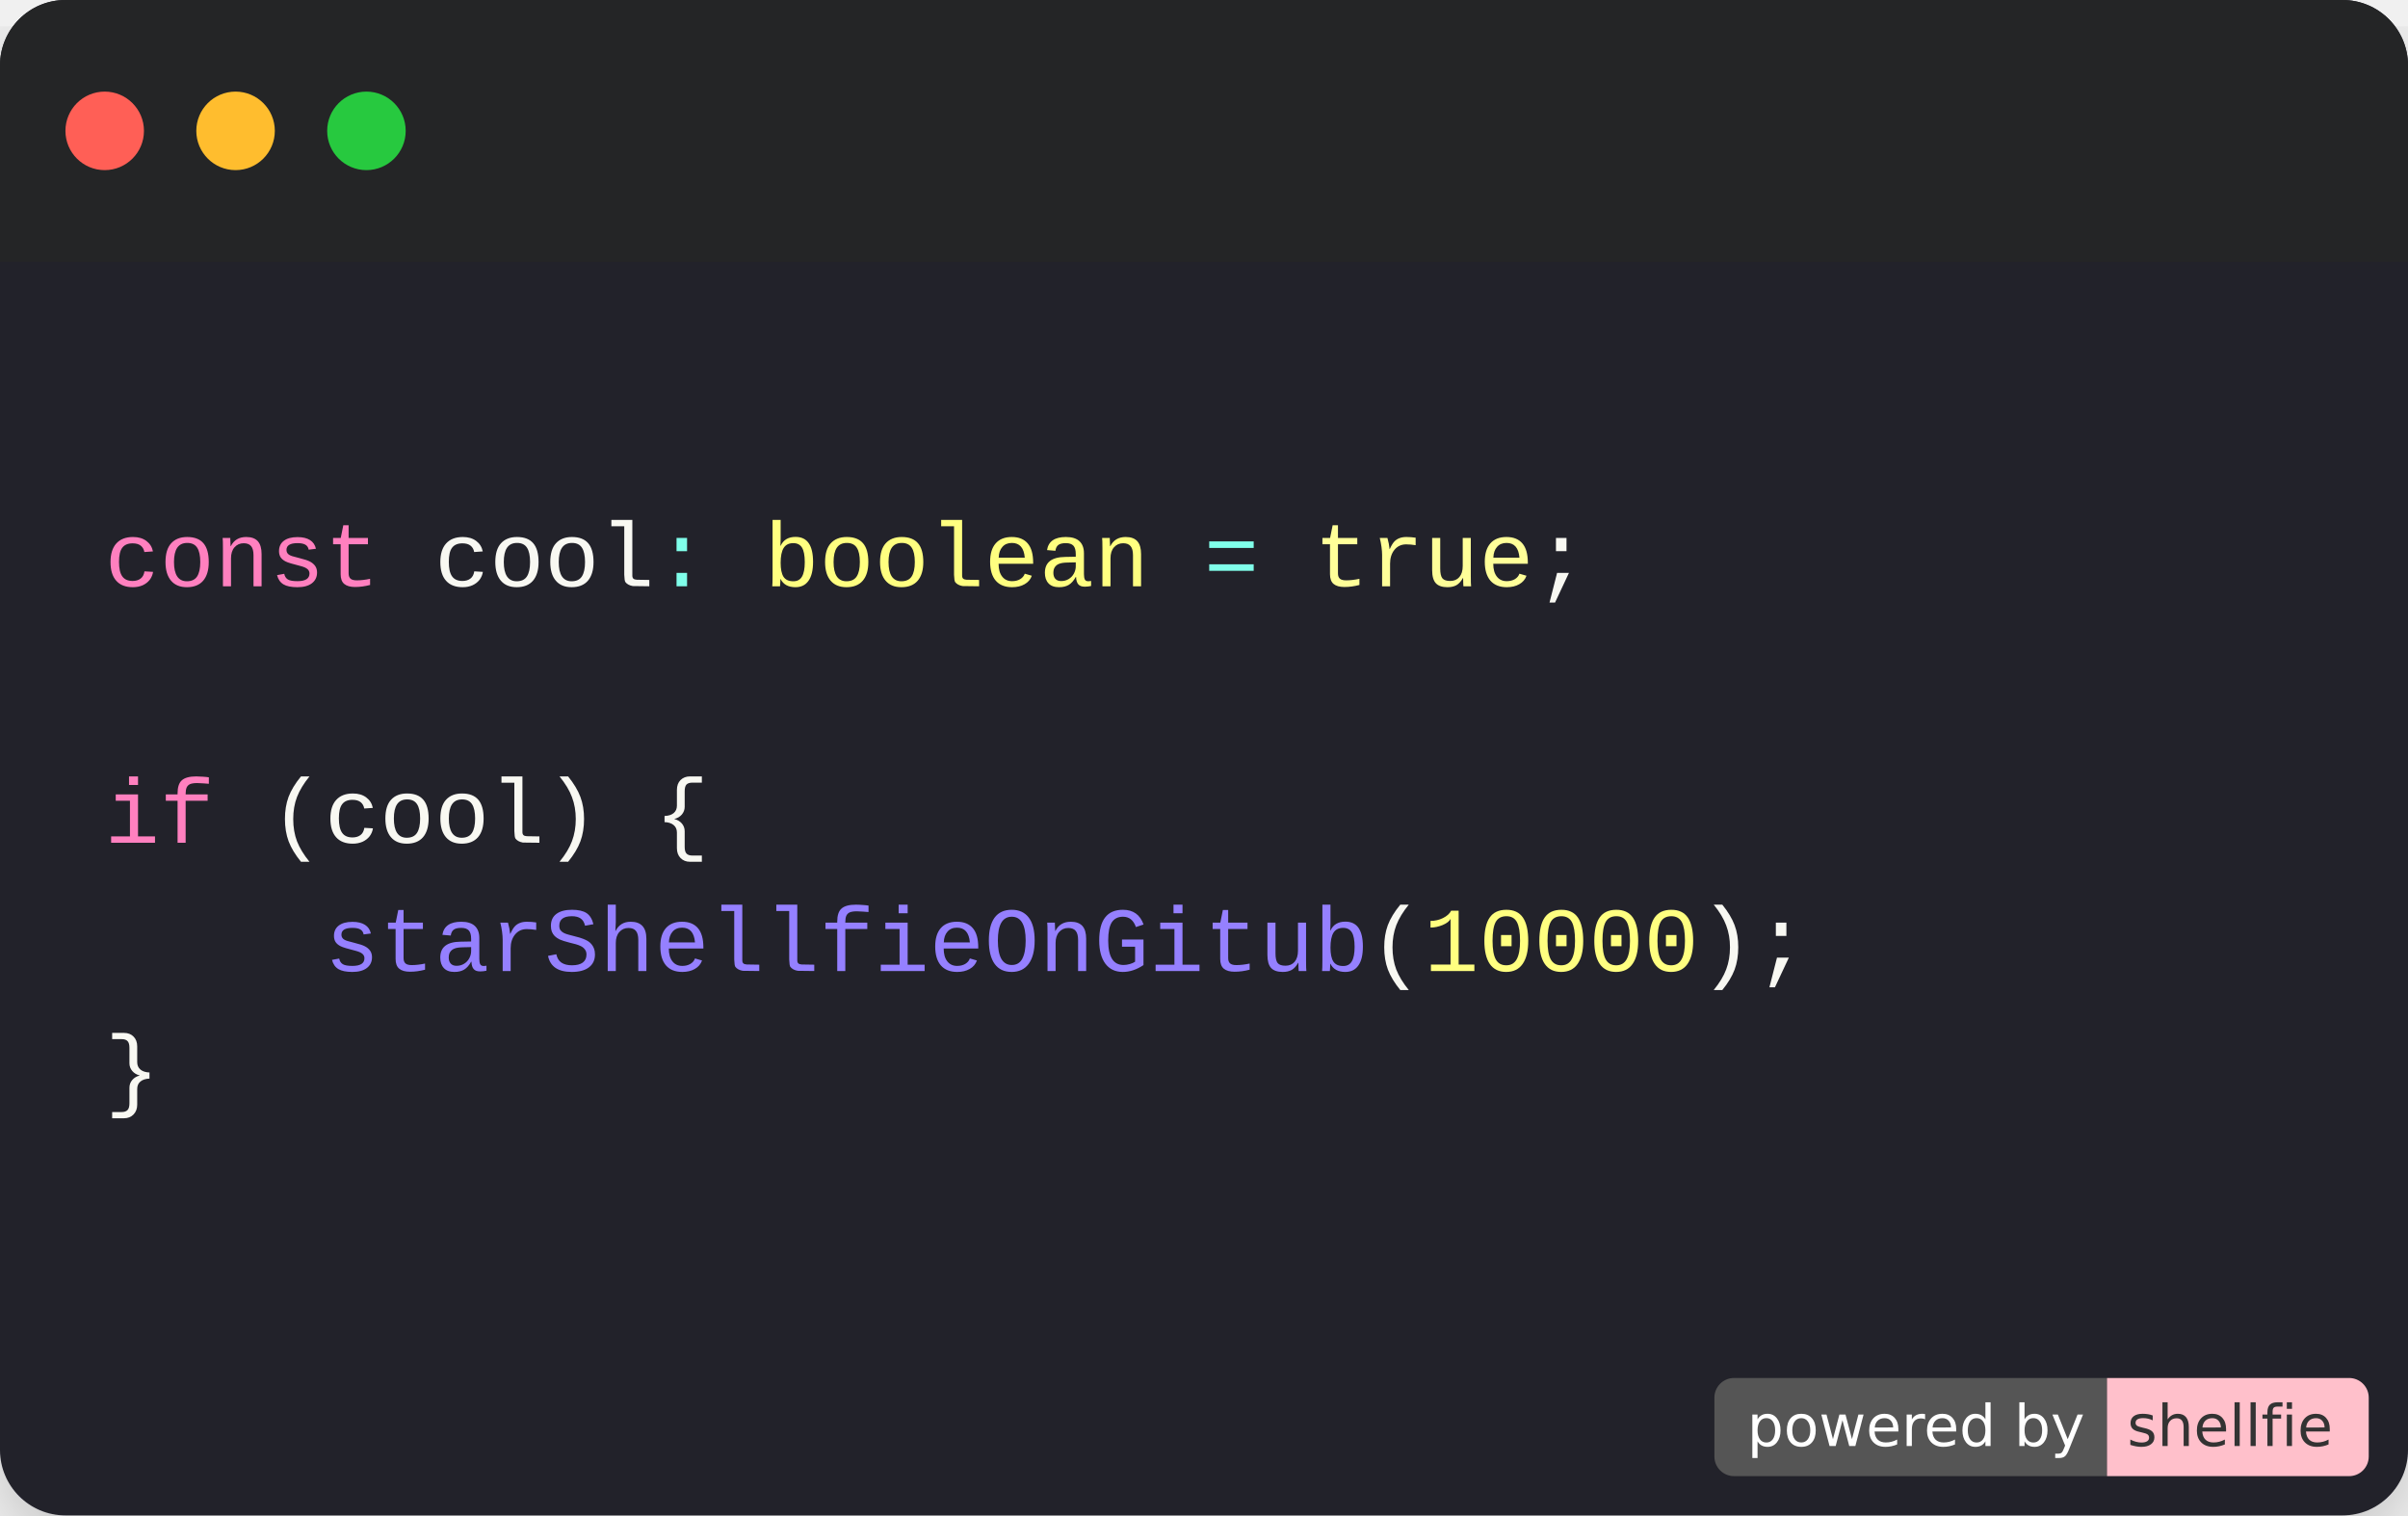
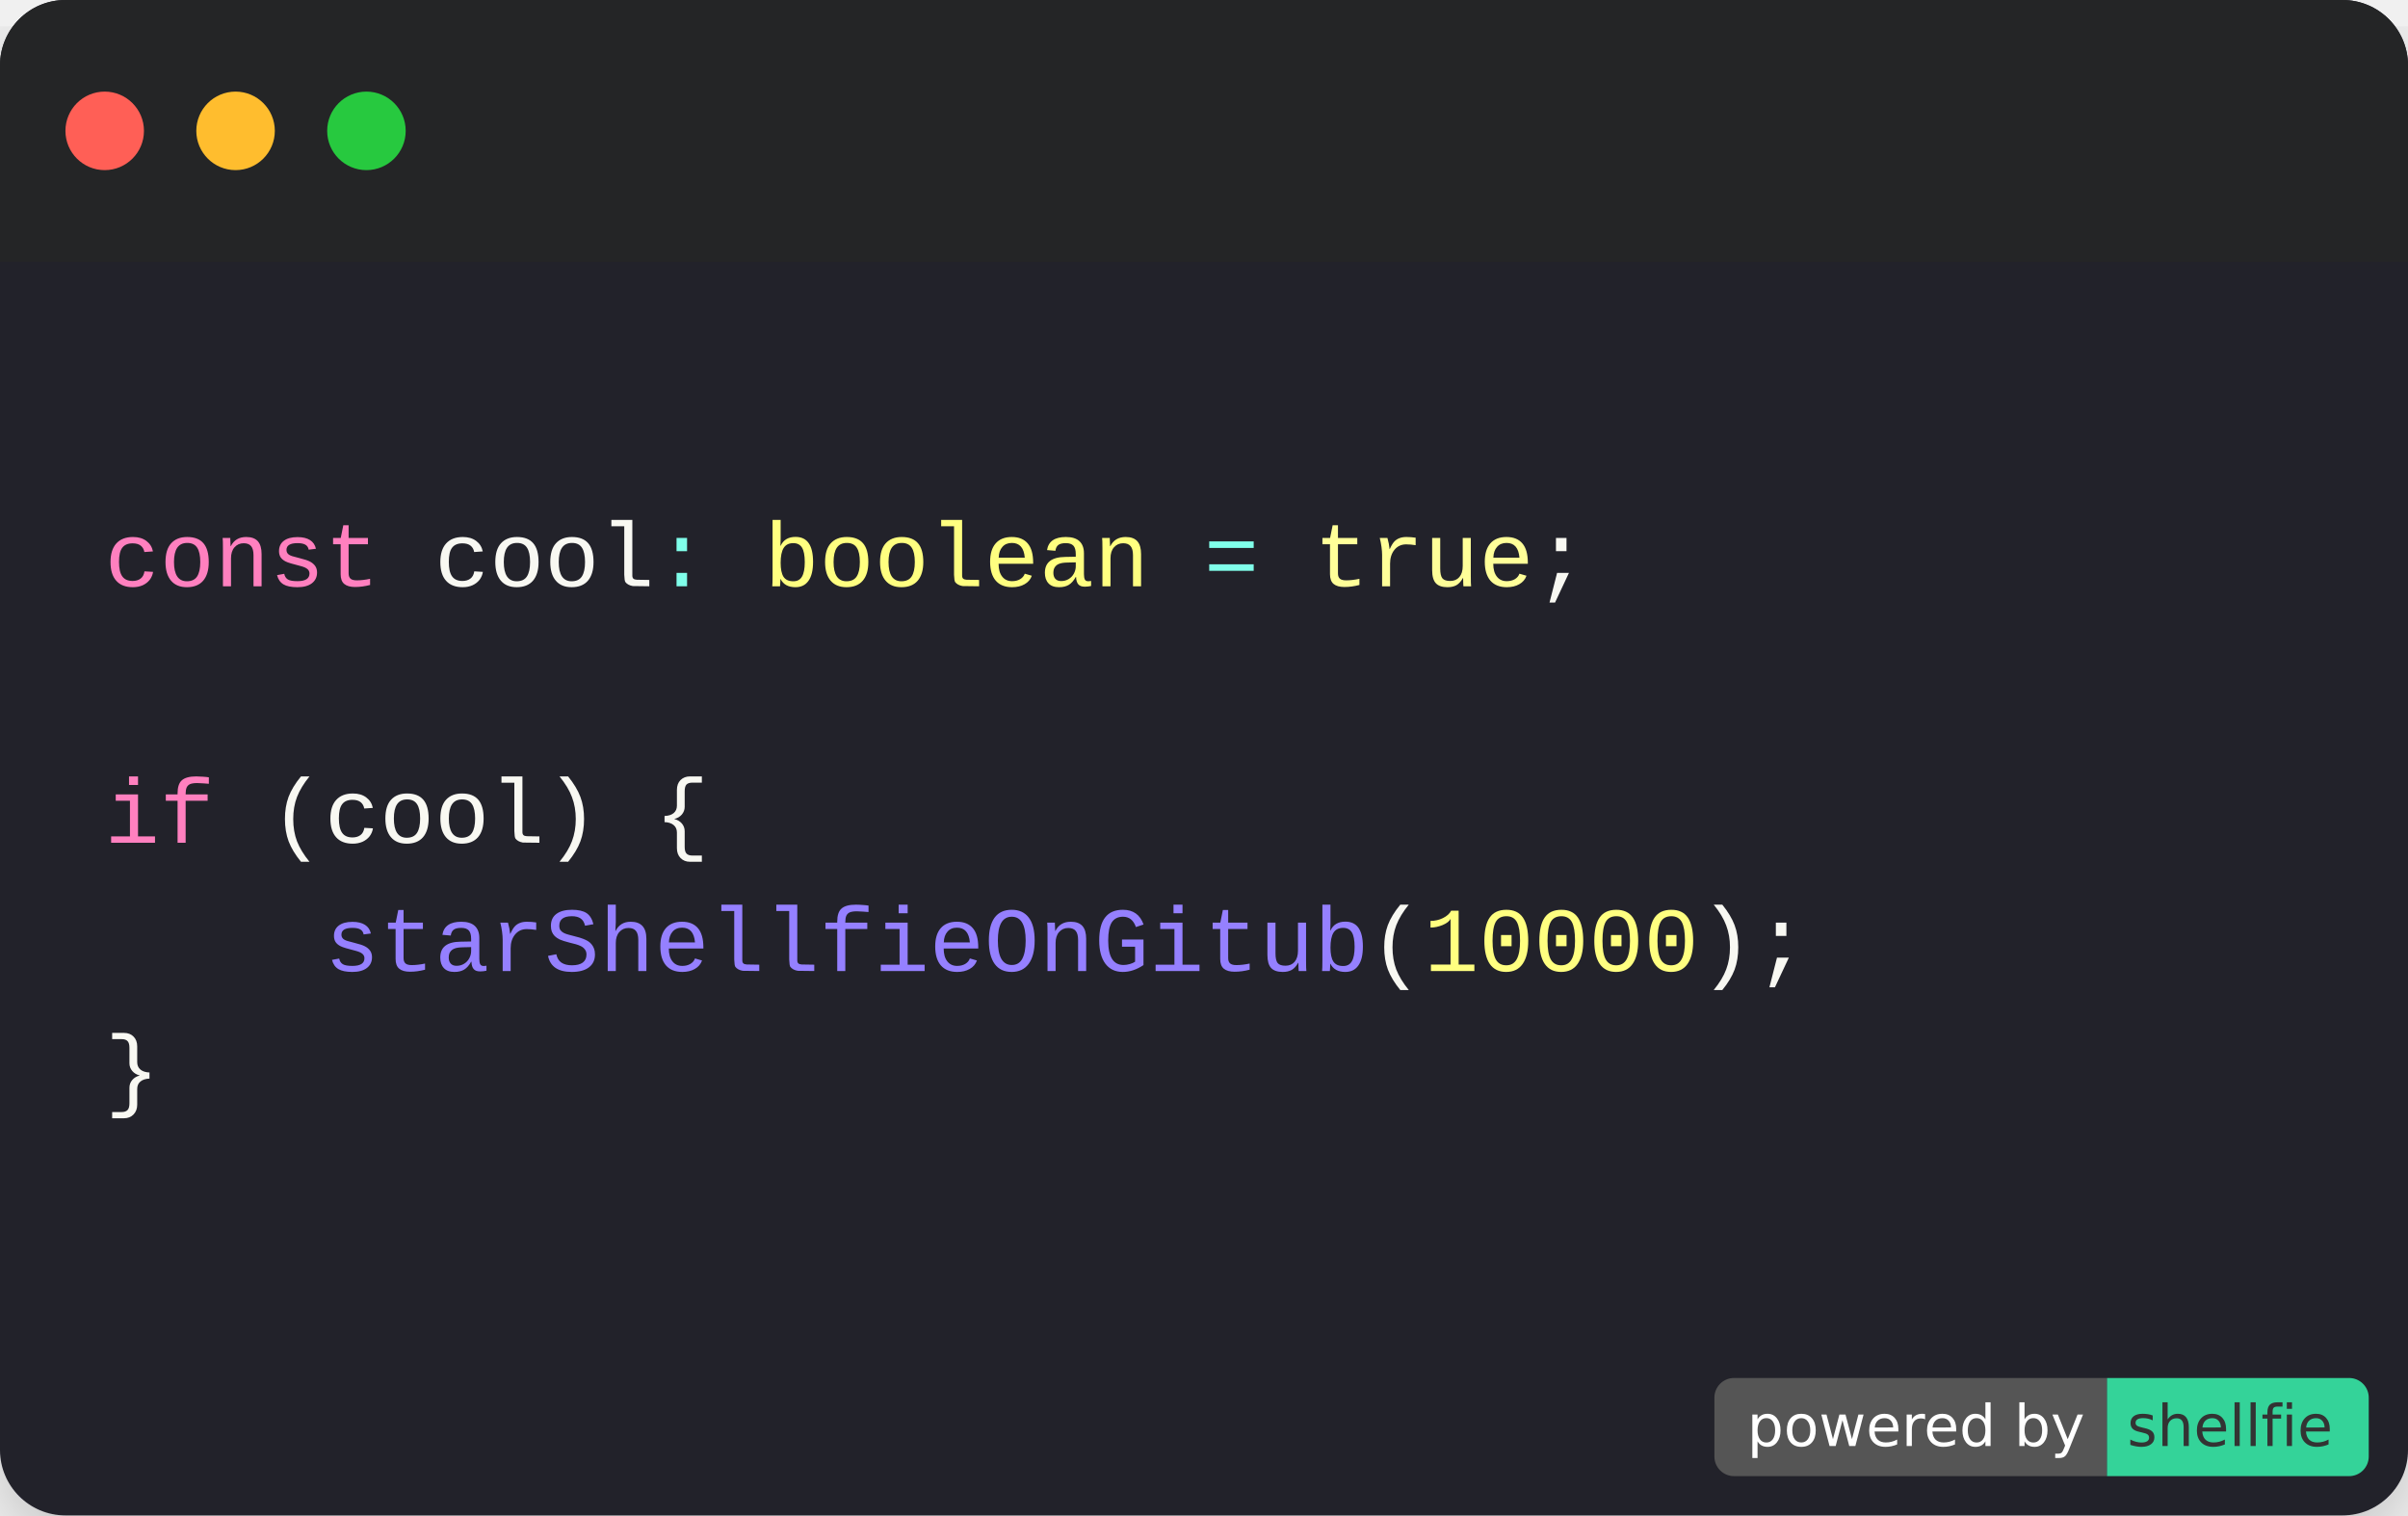
<svg xmlns="http://www.w3.org/2000/svg" viewBox="0 0 368 231.6" width="368" height="231.6">
  <defs>
    <filter id="shadow" x="-10%" y="-10%" width="120%" height="120%">
      <feDropShadow dx="0" dy="4" stdDeviation="8" flood-opacity="0.3" />
    </filter>
  </defs>
  <rect x="0" y="0" width="368" height="231.6" fill="#22212c" rx="10" ry="10" filter="url(#shadow)" />
  <g class="title-bar">
    <rect x="0" y="0" width="368" height="40" fill="#242526" rx="10" ry="10" />
    <rect x="0" y="30" width="368" height="10" fill="#242526" />
    <circle cx="16" cy="20" r="6" fill="#ff5f56" />
    <circle cx="36" cy="20" r="6" fill="#ffbd2e" />
    <circle cx="56" cy="20" r="6" fill="#27c93f" />
  </g>
  <g class="text">
    <text y="89.6" font-family="'SF Mono', 'Monaco', 'Menlo', 'Ubuntu Mono', 'Consolas', 'Courier New', monospace" font-size="14" xml:space="preserve">
      <tspan x="16" fill="#ff80bf">const</tspan>
      <tspan x="58" fill="#f8f8f2"> cool</tspan>
      <tspan x="100" fill="#80ffea">:</tspan>
      <tspan x="108.4" fill="#f8f8f2"> </tspan>
      <tspan x="116.8" fill="#ffff80">boolean</tspan>
      <tspan x="175.6" fill="#f8f8f2"> </tspan>
      <tspan x="184" fill="#80ffea">=</tspan>
      <tspan x="192.4" fill="#f8f8f2"> </tspan>
      <tspan x="200.8" fill="#ffff99">true</tspan>
      <tspan x="234.4" fill="#f8f8f2">;</tspan>
    </text>
    <text y="128.8" font-family="'SF Mono', 'Monaco', 'Menlo', 'Ubuntu Mono', 'Consolas', 'Courier New', monospace" font-size="14" xml:space="preserve">
      <tspan x="16" fill="#ff80bf">if</tspan>
      <tspan x="32.8" fill="#f8f8f2"> (cool) {</tspan>
    </text>
    <text y="148.4" font-family="'SF Mono', 'Monaco', 'Menlo', 'Ubuntu Mono', 'Consolas', 'Courier New', monospace" font-size="14" xml:space="preserve">
      <tspan x="16" fill="#f8f8f2">    </tspan>
      <tspan x="49.6" fill="#9580ff">starShellfieOnGitub</tspan>
      <tspan x="209.2" fill="#f8f8f2">(</tspan>
      <tspan x="217.6" fill="#ffff80">10000</tspan>
      <tspan x="259.6" fill="#f8f8f2">);</tspan>
    </text>
    <text y="168" font-family="'SF Mono', 'Monaco', 'Menlo', 'Ubuntu Mono', 'Consolas', 'Courier New', monospace" font-size="14" xml:space="preserve">
      <tspan x="16" fill="#f8f8f2">}</tspan>
    </text>
  </g>
  <g transform="translate(352, 215.6)" font-family="'SF Mono', 'Monaco', 'Menlo', 'Ubuntu Mono', 'Consolas', 'Courier New', monospace" font-size="10" fill="#f8f8f2">
    <a href="https://github.com/tool3/shellfie">
      <g transform="translate(-90, -5)">
        <defs>
          <clipPath id="wm-clip">
            <rect width="100" height="15" rx="3" fill="#fff" />
          </clipPath>
        </defs>
        <g clip-path="url(#wm-clip)">
          <rect width="60" height="15" fill="#555" />
-           <rect x="60" width="40" height="15" fill="pink" />
+           <rect x="60" width="40" height="15" fill="#34D399" />
        </g>
        <g fill="#fff" text-anchor="middle" font-family="Verdana,Geneva,DejaVu Sans,sans-serif" font-size="110">
          <text x="385" y="130" transform="scale(.08)" fill="#fff" textLength="650">powered by</text>
          <text x="985" y="130" transform="scale(.08)" fill="#333" textLength="390">shellfie</text>
        </g>
      </g>
    </a>
  </g>
</svg>
